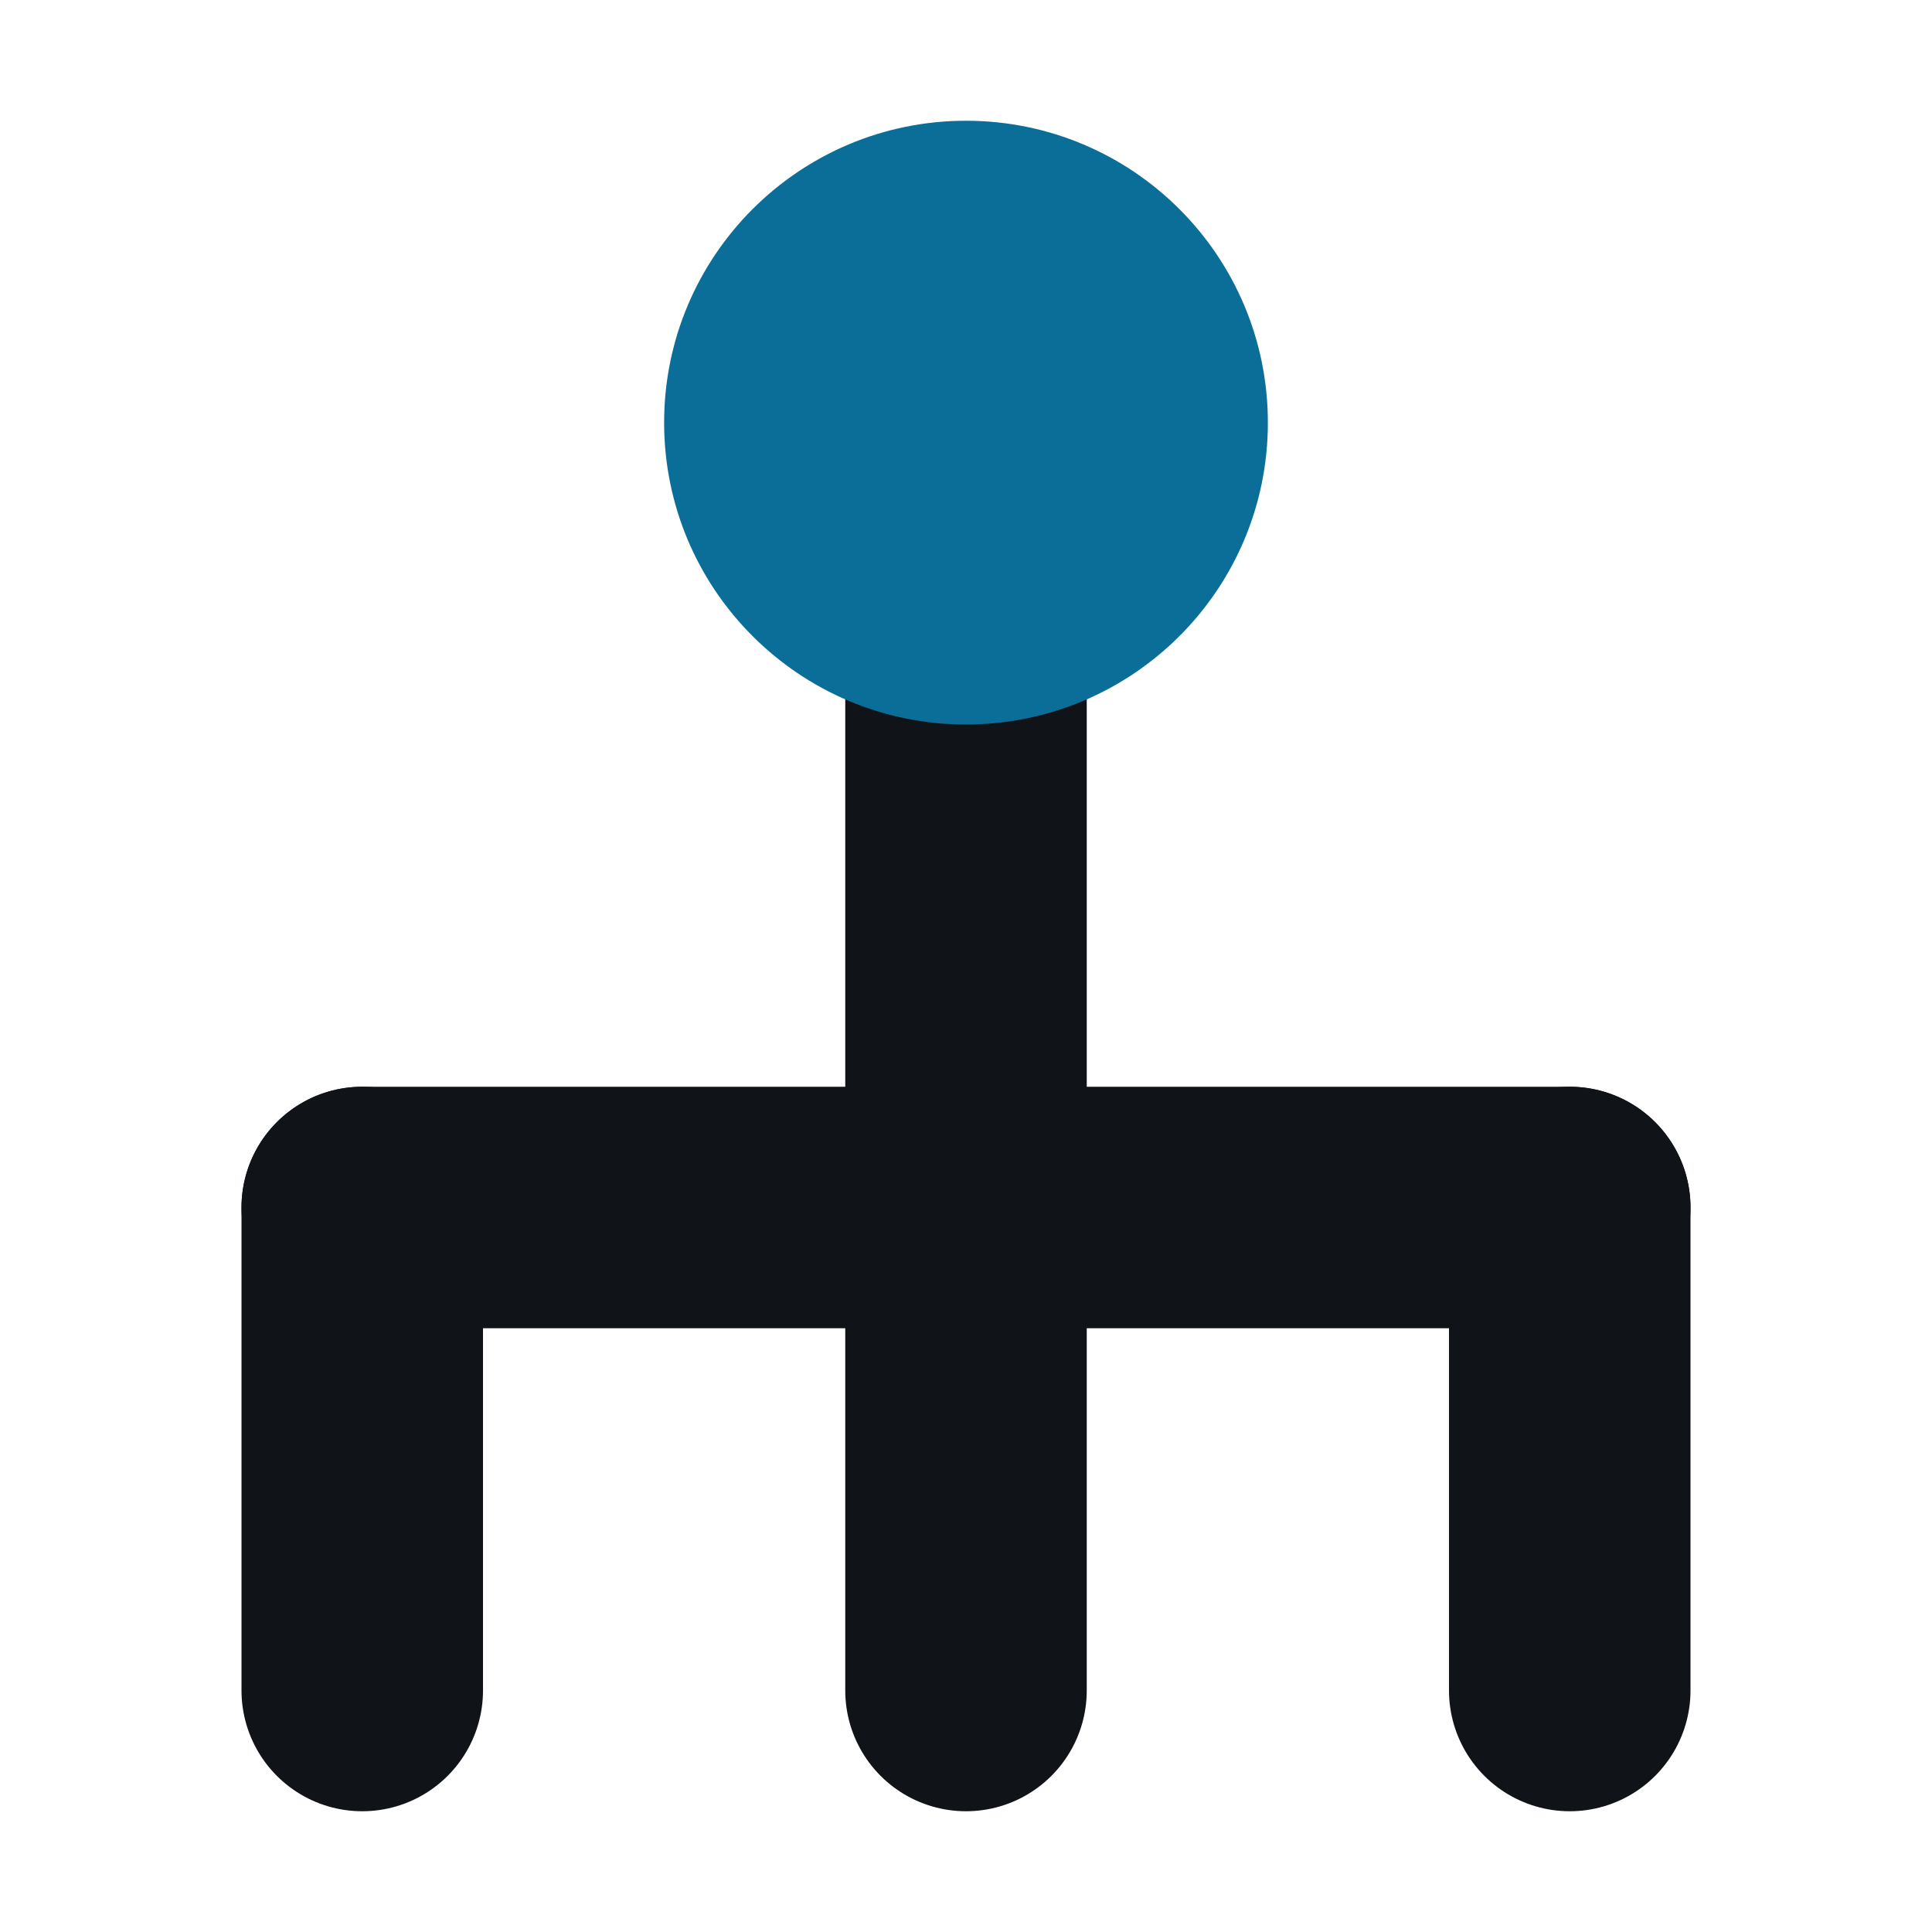
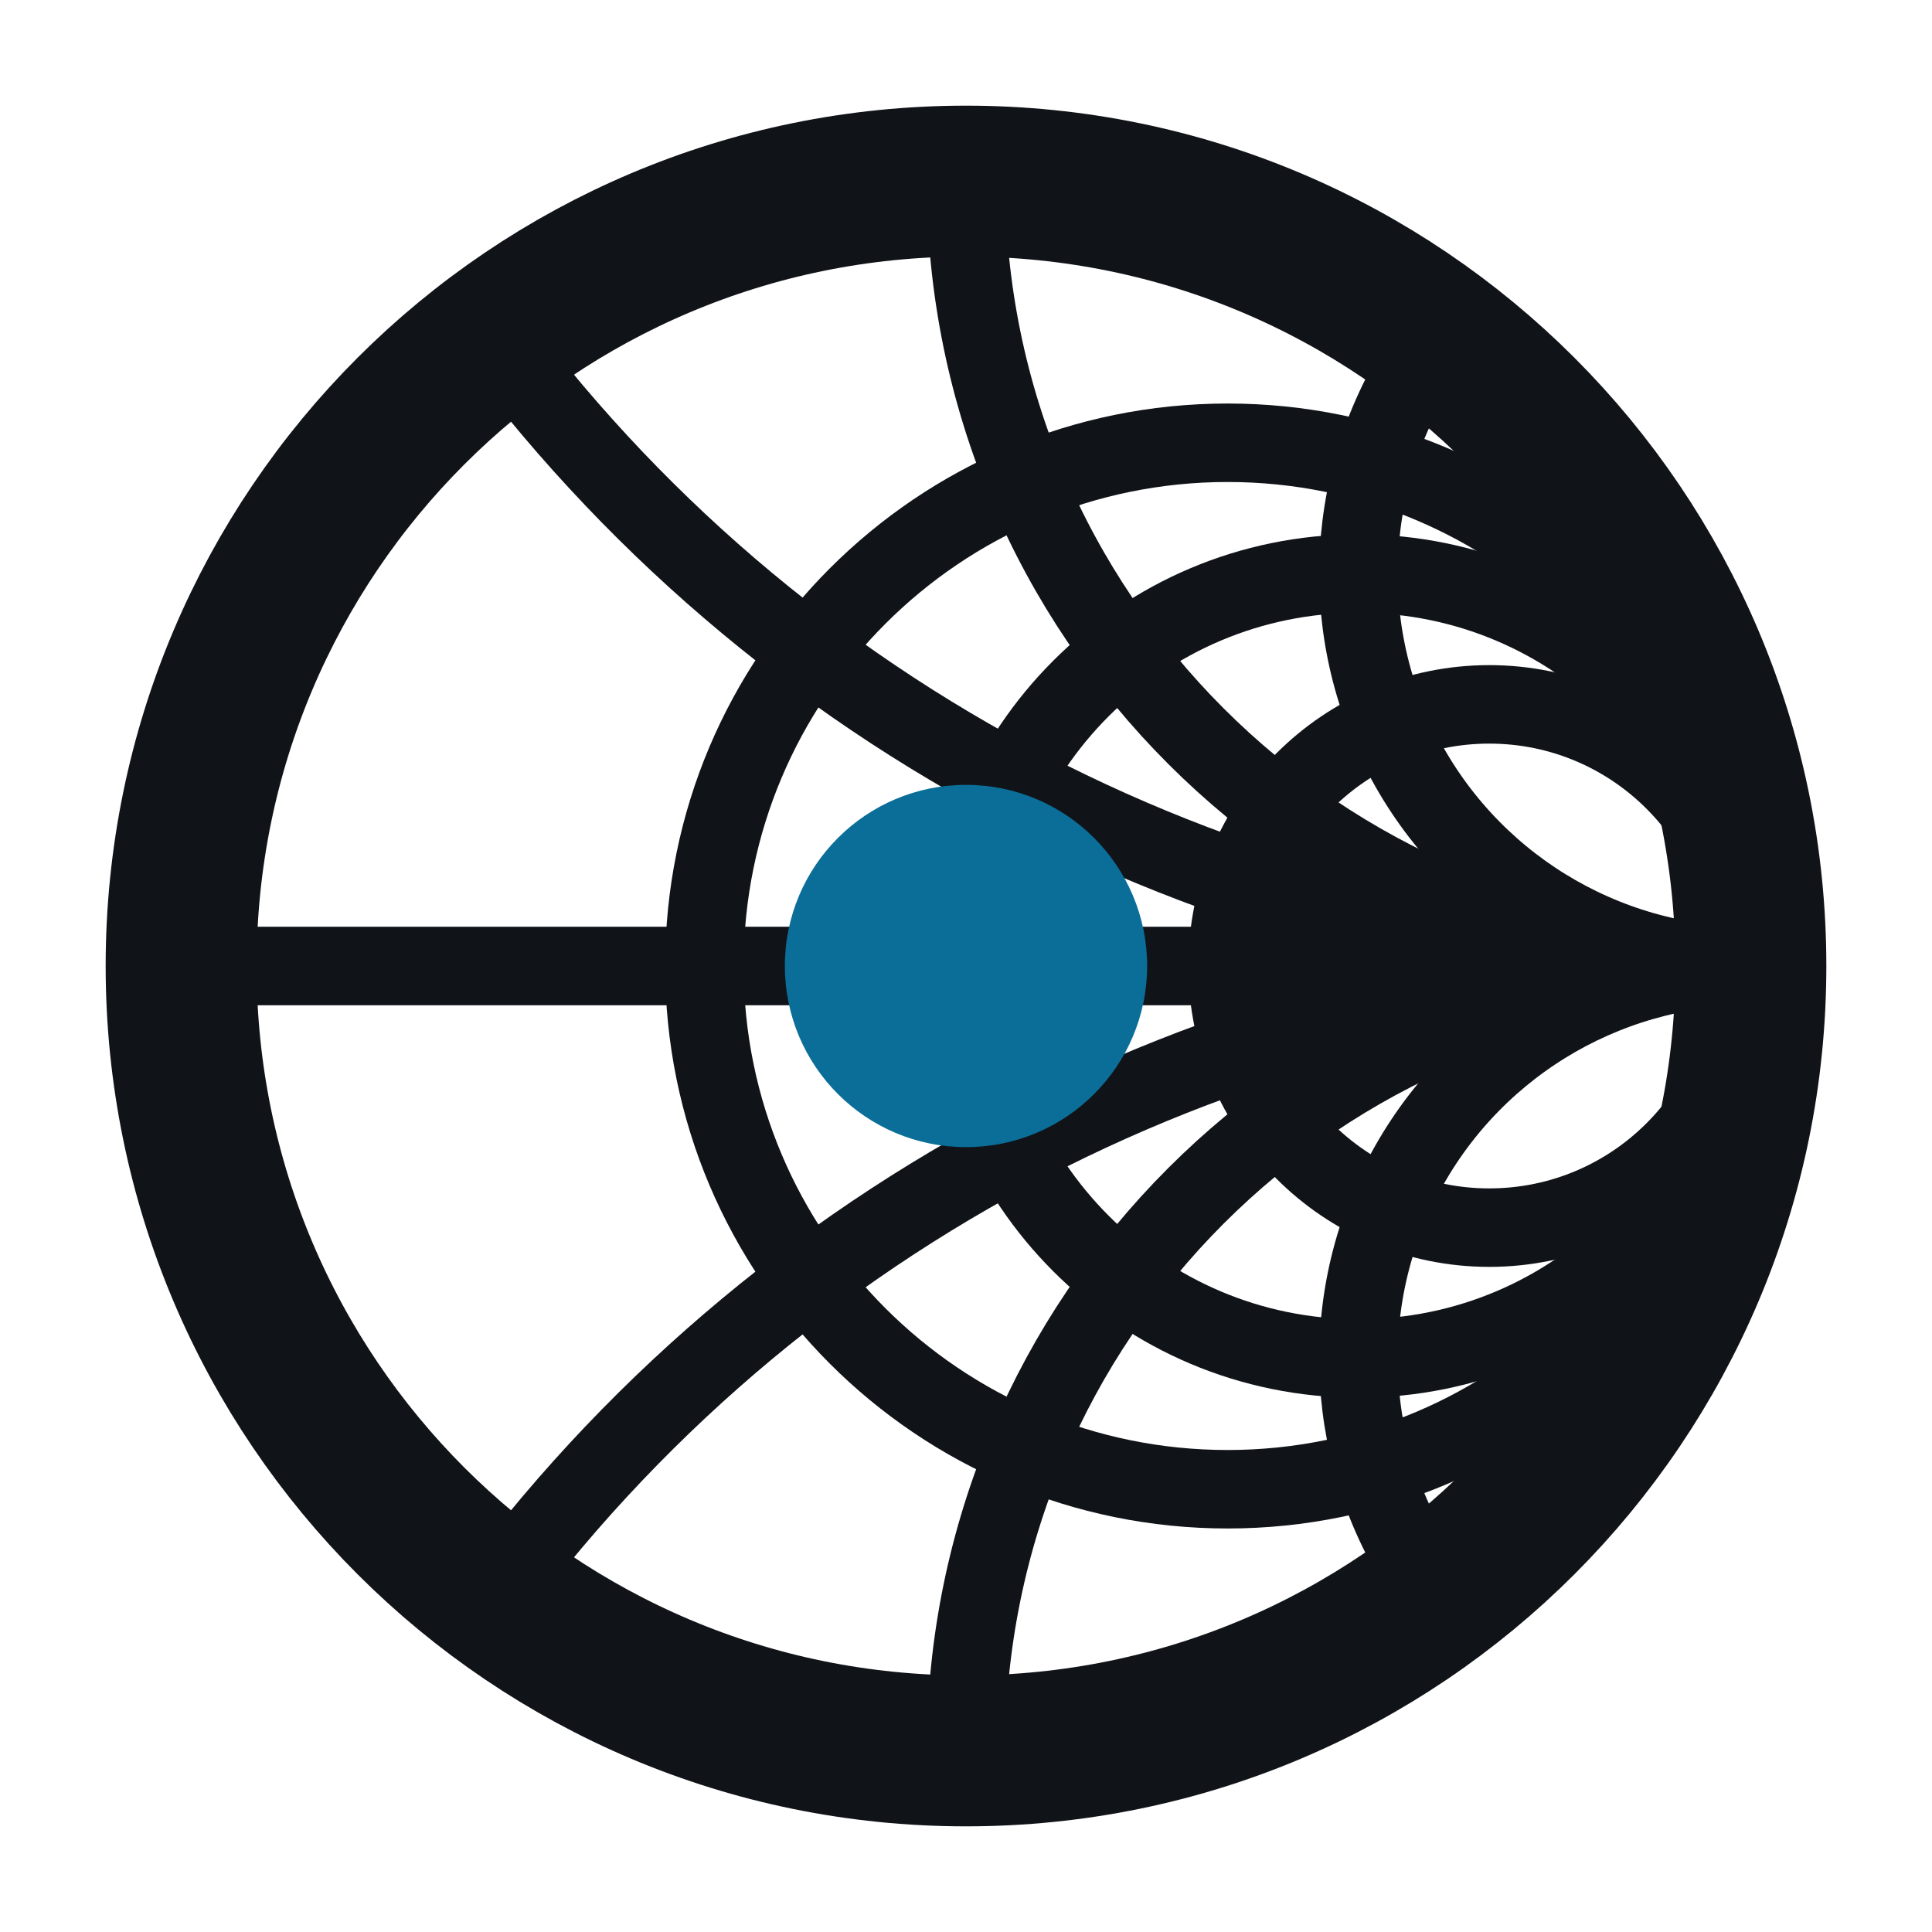
<svg xmlns="http://www.w3.org/2000/svg" width="64" height="64" viewBox="0 0 64 64">
-   <g fill="none" stroke="#101418" stroke-width="8" stroke-linecap="round" stroke-linejoin="round">
-     <path d="M32,16 L32,40" />
-     <path d="M12,40 L52,40" />
-     <path d="M12,40 L12,56" />
-     <path d="M32,40 L32,56" />
-     <path d="M52,40 L52,56" />
+   <g stroke="#101418" fill="none" stroke-linecap="round" stroke-linejoin="round">
+     <g stroke-width="2.6">
+       <circle cx="40.667" cy="32" r="17.333" />
+       <circle cx="45" cy="32" r="13" />
+       <circle cx="49.333" cy="32" r="8.667" />
+       <path d="M58,32 A52,52 0 0 1 16.4,11.2" />
+       <path d="M58,32 A52,52 0 0 0 16.4,52.8" />
+       <path d="M58,32 A26,26 0 0 1 32,6" />
+       <path d="M58,32 A26,26 0 0 0 32,58" />
+       <path d="M58,32 A13,13 0 0 1 47.6,11.2" />
+       <path d="M58,32 A13,13 0 0 0 47.6,52.8" />
+       <path d="M6,32 L58,32" />
+     </g>
+     <circle cx="32" cy="32" r="26" stroke-width="5" />
  </g>
-   <circle cx="32" cy="14" r="10" fill="#0B6E99" />
+   <circle cx="32" cy="32" r="6" fill="#0B6E99" />
</svg>
